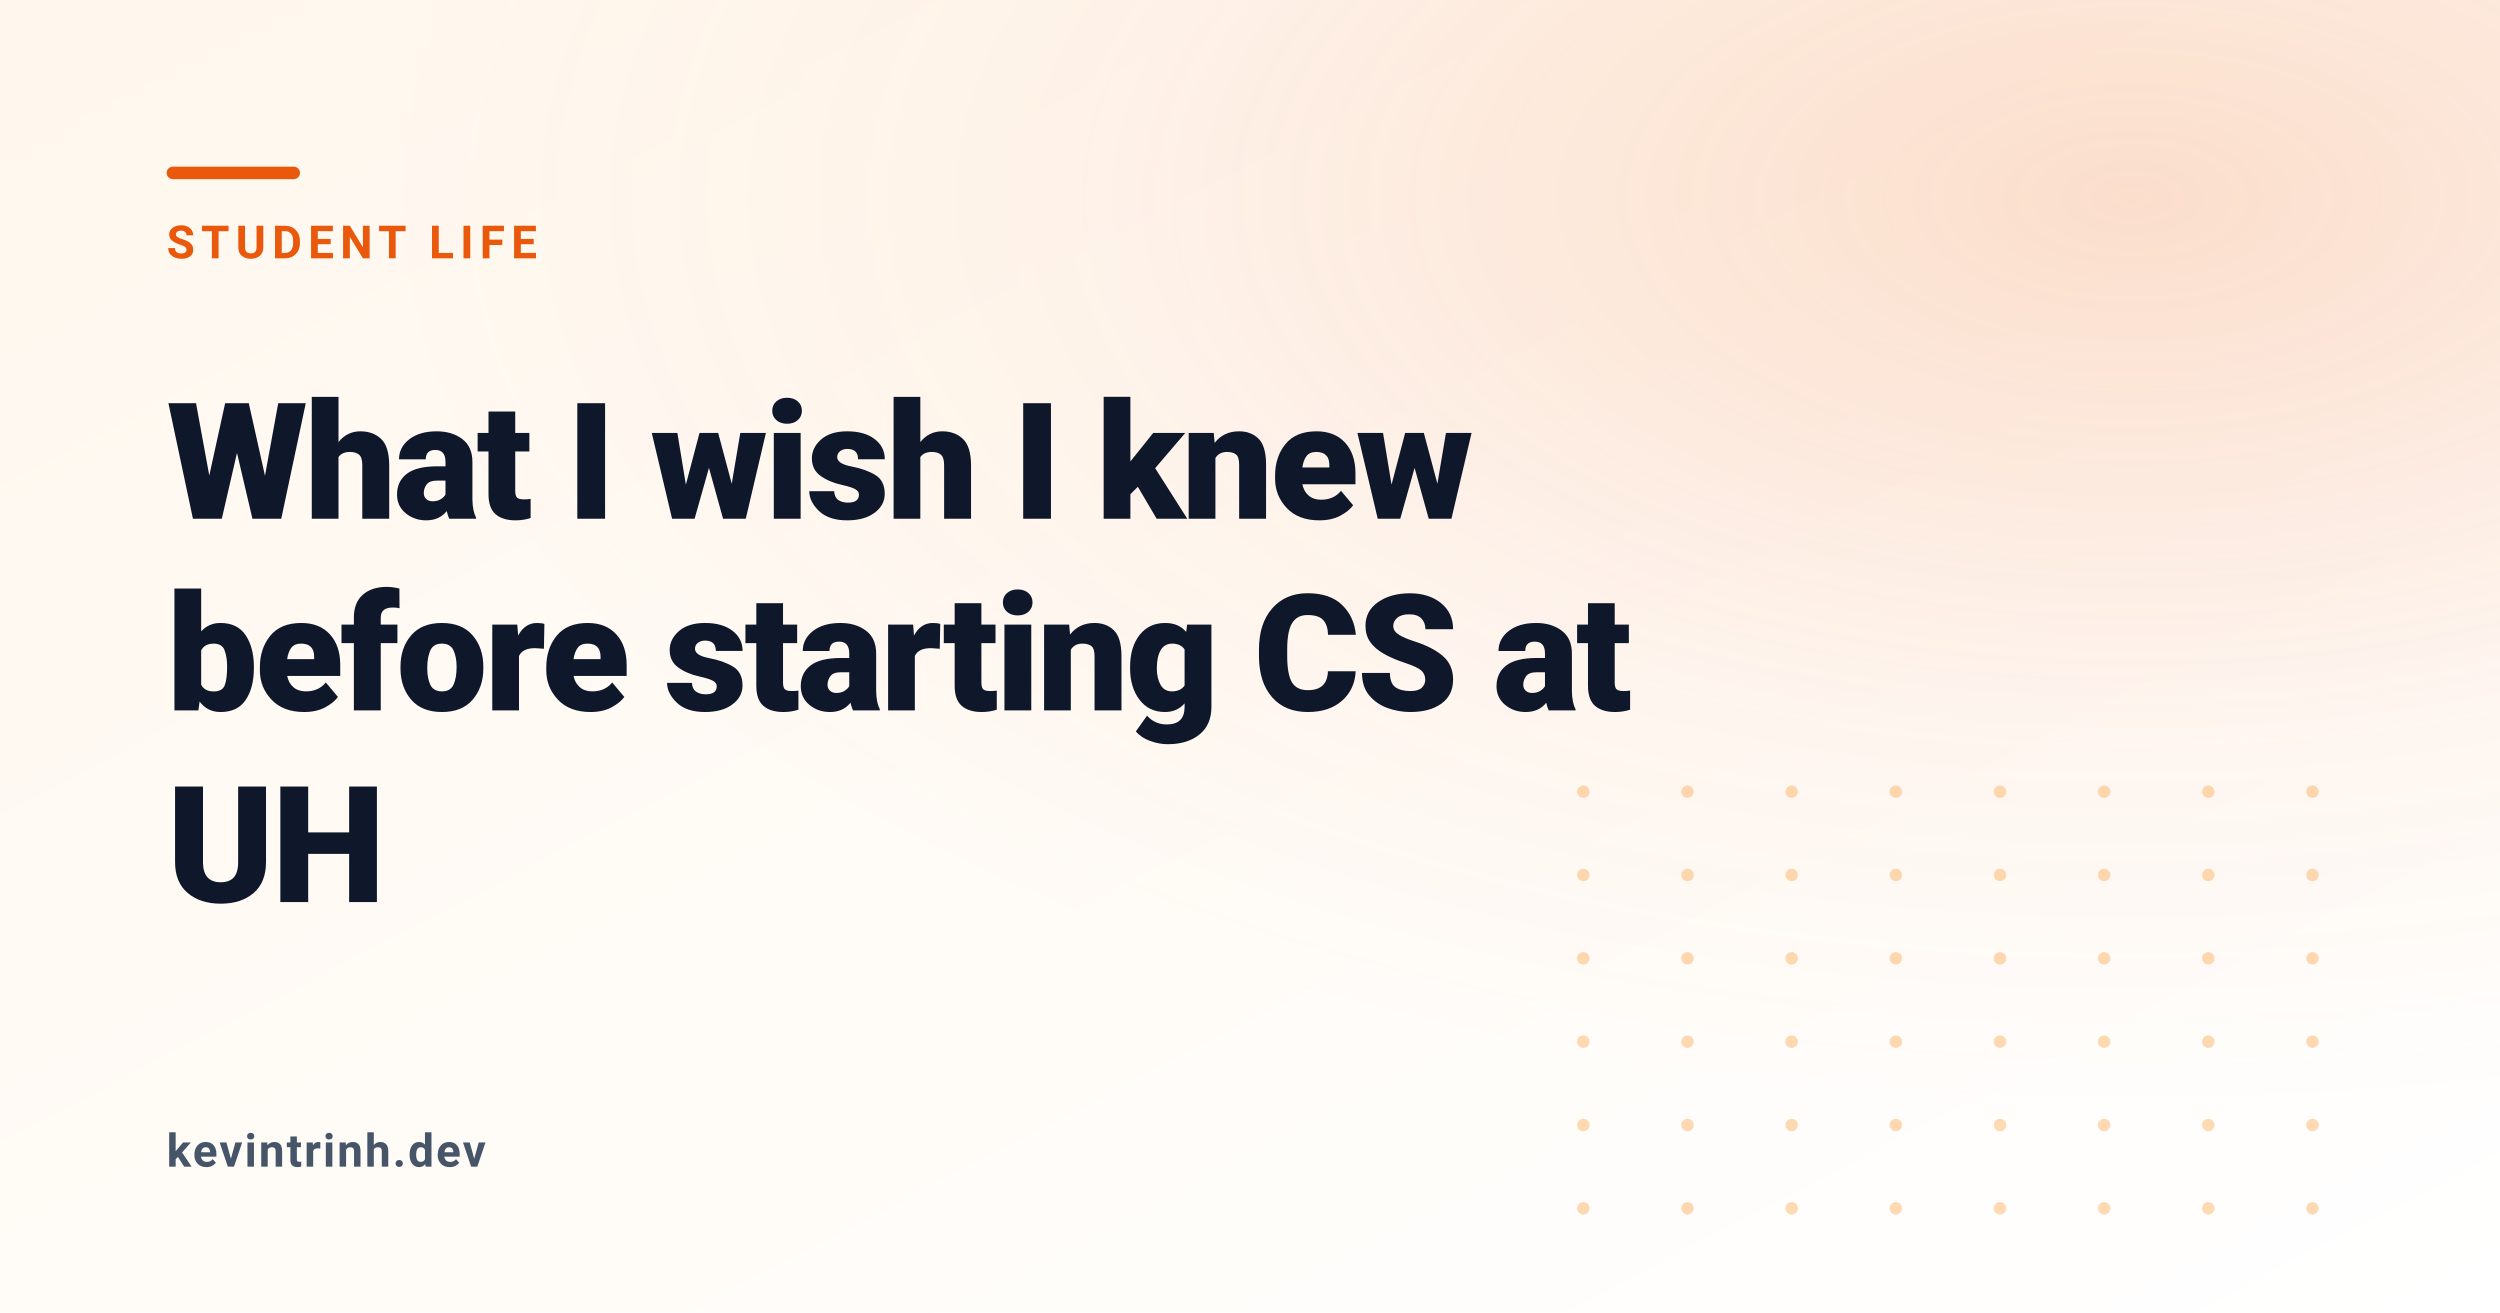
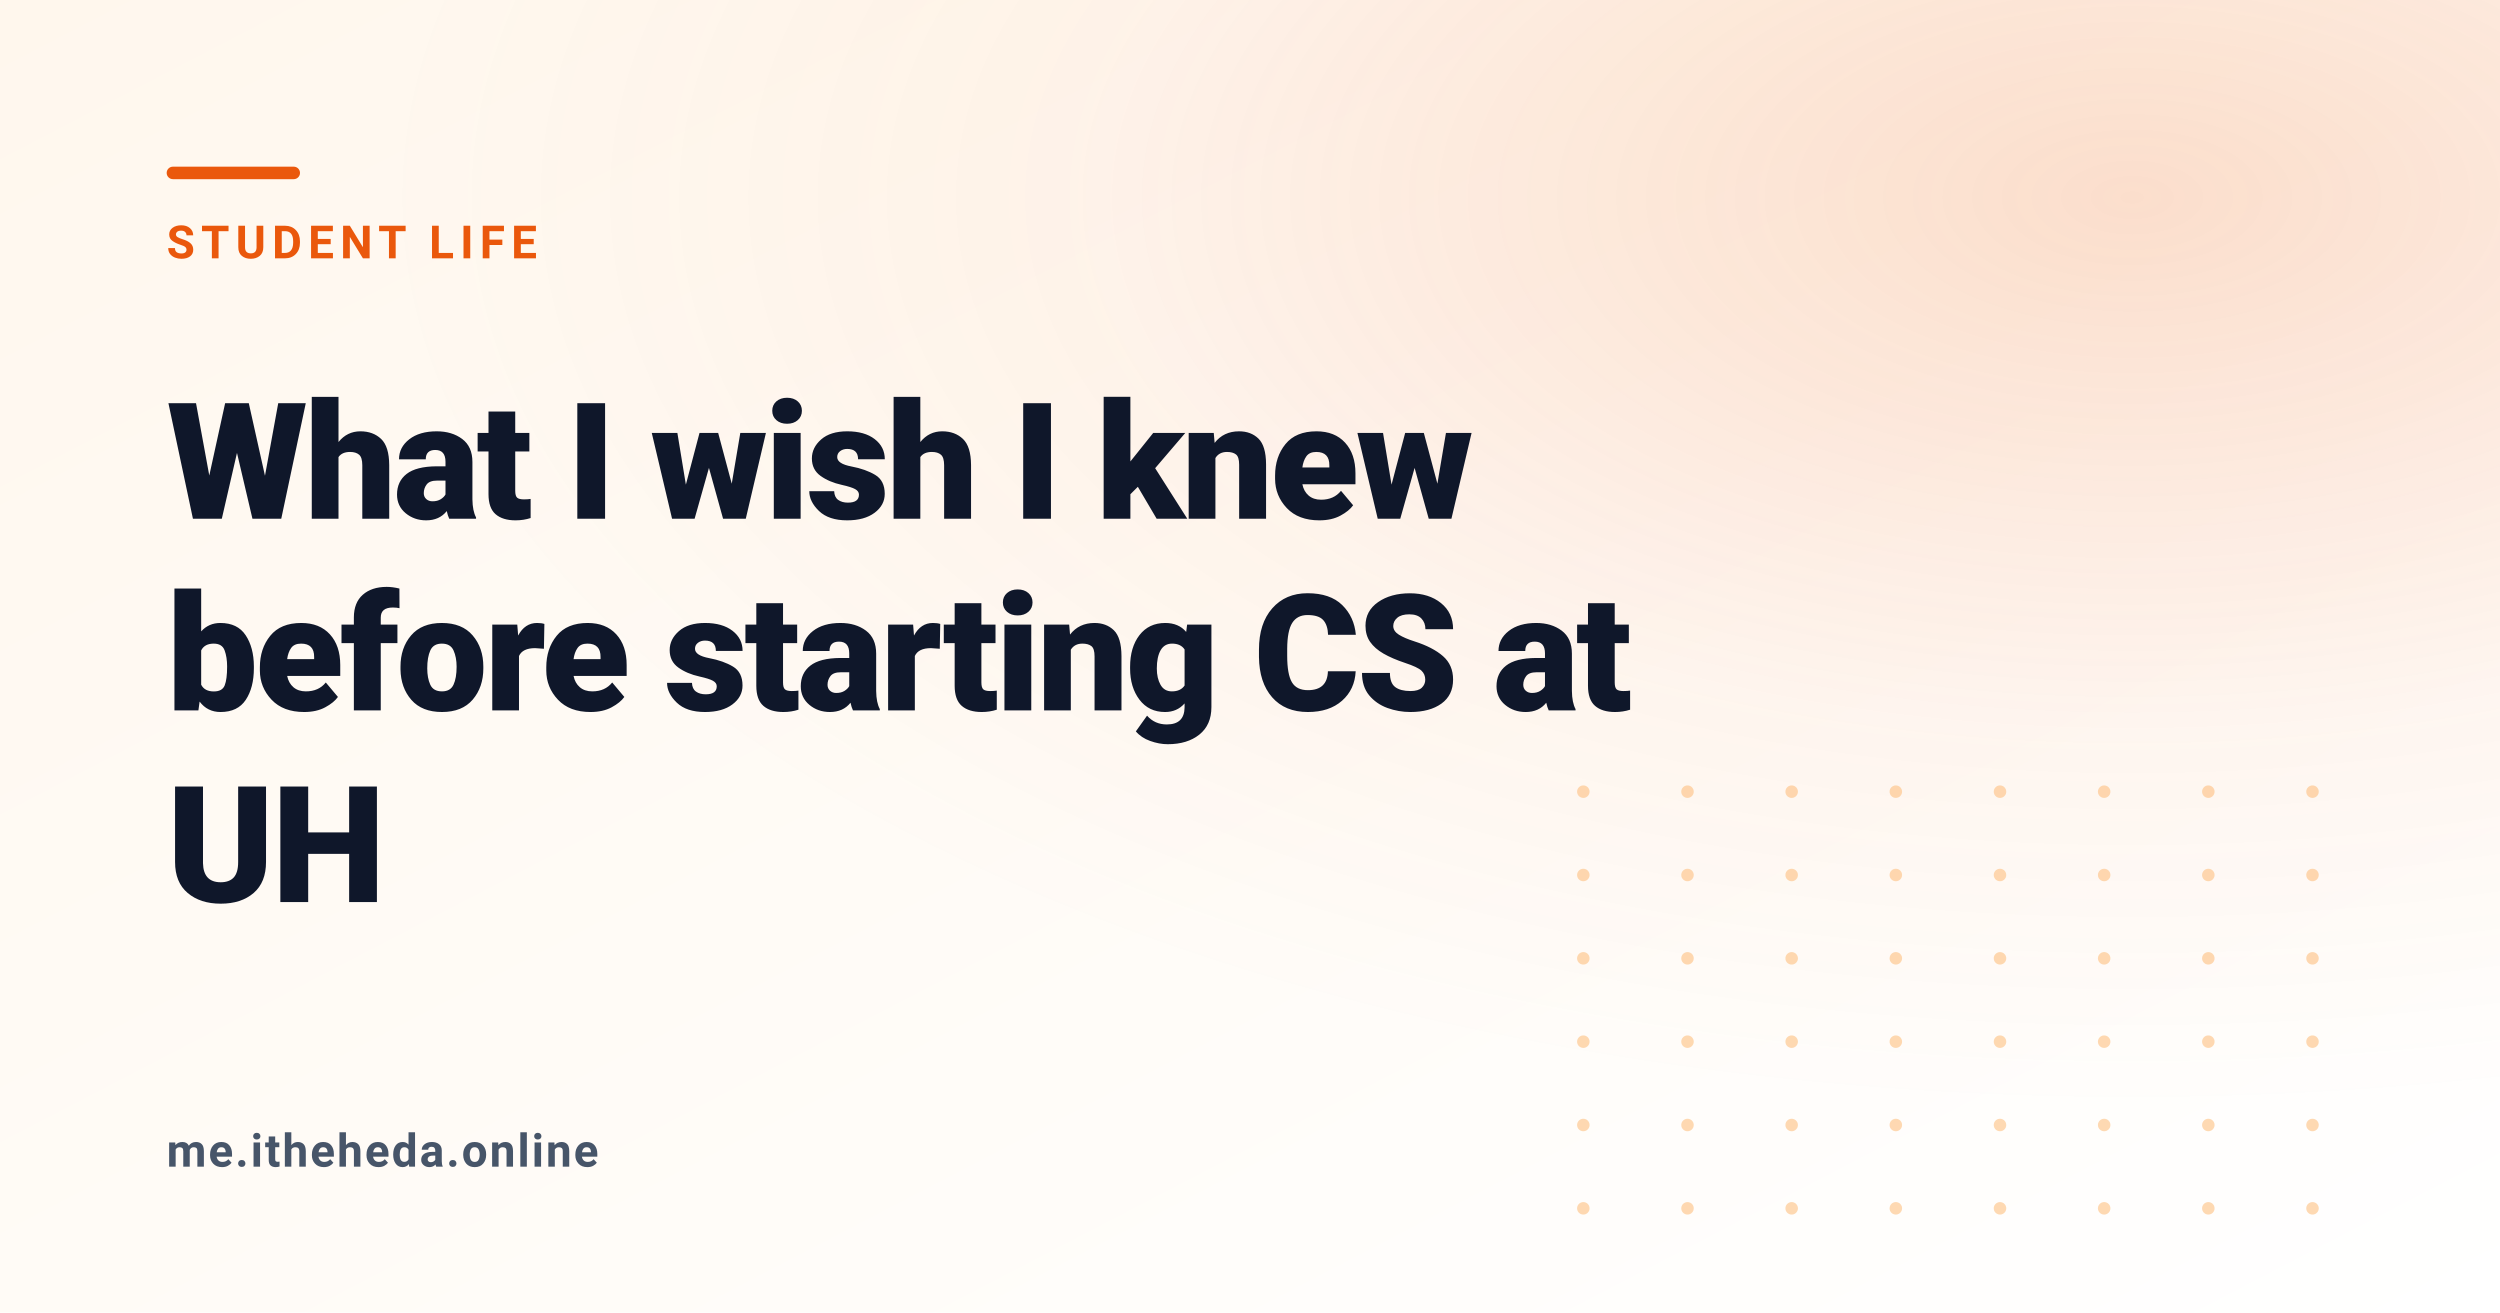
<svg xmlns="http://www.w3.org/2000/svg" viewBox="0 0 1200 630" width="1200" height="630" role="img" aria-label="What I wish I knew before starting CS at UH">
  <defs>
    <linearGradient id="bg" x1="0" y1="0" x2="1" y2="1">
      <stop offset="0%" stop-color="#fff7ed" />
      <stop offset="100%" stop-color="#ffffff" />
    </linearGradient>
    <radialGradient id="glow" cx="0.85" cy="0.15" r="0.7">
      <stop offset="0%" stop-color="#ea580c" stop-opacity="0.18" />
      <stop offset="60%" stop-color="#ea580c" stop-opacity="0.04" />
      <stop offset="100%" stop-color="#ea580c" stop-opacity="0" />
    </radialGradient>
  </defs>
  <rect width="1200" height="630" fill="url(#bg)" />
  <rect width="1200" height="630" fill="url(#glow)" />
  <g fill="#fdba74" opacity="0.55">
    <circle cx="760" cy="380" r="3" />
    <circle cx="810" cy="380" r="3" />
    <circle cx="860" cy="380" r="3" />
    <circle cx="910" cy="380" r="3" />
    <circle cx="960" cy="380" r="3" />
    <circle cx="1010" cy="380" r="3" />
    <circle cx="1060" cy="380" r="3" />
    <circle cx="1110" cy="380" r="3" />
    <circle cx="760" cy="420" r="3" />
    <circle cx="810" cy="420" r="3" />
    <circle cx="860" cy="420" r="3" />
    <circle cx="910" cy="420" r="3" />
    <circle cx="960" cy="420" r="3" />
    <circle cx="1010" cy="420" r="3" />
    <circle cx="1060" cy="420" r="3" />
    <circle cx="1110" cy="420" r="3" />
    <circle cx="760" cy="460" r="3" />
    <circle cx="810" cy="460" r="3" />
    <circle cx="860" cy="460" r="3" />
    <circle cx="910" cy="460" r="3" />
    <circle cx="960" cy="460" r="3" />
    <circle cx="1010" cy="460" r="3" />
    <circle cx="1060" cy="460" r="3" />
    <circle cx="1110" cy="460" r="3" />
    <circle cx="760" cy="500" r="3" />
    <circle cx="810" cy="500" r="3" />
    <circle cx="860" cy="500" r="3" />
    <circle cx="910" cy="500" r="3" />
    <circle cx="960" cy="500" r="3" />
    <circle cx="1010" cy="500" r="3" />
    <circle cx="1060" cy="500" r="3" />
    <circle cx="1110" cy="500" r="3" />
    <circle cx="760" cy="540" r="3" />
    <circle cx="810" cy="540" r="3" />
    <circle cx="860" cy="540" r="3" />
    <circle cx="910" cy="540" r="3" />
    <circle cx="960" cy="540" r="3" />
    <circle cx="1010" cy="540" r="3" />
    <circle cx="1060" cy="540" r="3" />
    <circle cx="1110" cy="540" r="3" />
    <circle cx="760" cy="580" r="3" />
    <circle cx="810" cy="580" r="3" />
    <circle cx="860" cy="580" r="3" />
    <circle cx="910" cy="580" r="3" />
    <circle cx="960" cy="580" r="3" />
    <circle cx="1010" cy="580" r="3" />
    <circle cx="1060" cy="580" r="3" />
    <circle cx="1110" cy="580" r="3" />
  </g>
  <rect x="80" y="80" width="64" height="6" rx="3" fill="#ea580c" />
  <text x="80" y="124" font-family="ui-sans-serif, system-ui, -apple-system, 'Segoe UI', Roboto, sans-serif" font-size="22" font-weight="600" fill="#ea580c" letter-spacing="3">STUDENT LIFE</text>
  <text font-family="ui-sans-serif, system-ui, -apple-system, 'Segoe UI', Roboto, sans-serif" font-size="78" font-weight="800" fill="#0f172a" letter-spacing="-1.5">
    <tspan x="80" y="249">What I wish I knew</tspan>
    <tspan x="80" y="341">before starting CS at</tspan>
    <tspan x="80" y="433">UH</tspan>
  </text>
-   <text x="80" y="560" font-family="ui-sans-serif, system-ui, -apple-system, 'Segoe UI', Roboto, sans-serif" font-size="22" font-weight="600" fill="#475569" letter-spacing="1">kevintrinh.dev</text>
+   <text x="80" y="560" font-family="ui-sans-serif, system-ui, -apple-system, 'Segoe UI', Roboto, sans-serif" font-size="22" font-weight="600" fill="#475569" letter-spacing="1">me.itheheda.online</text>
</svg>
